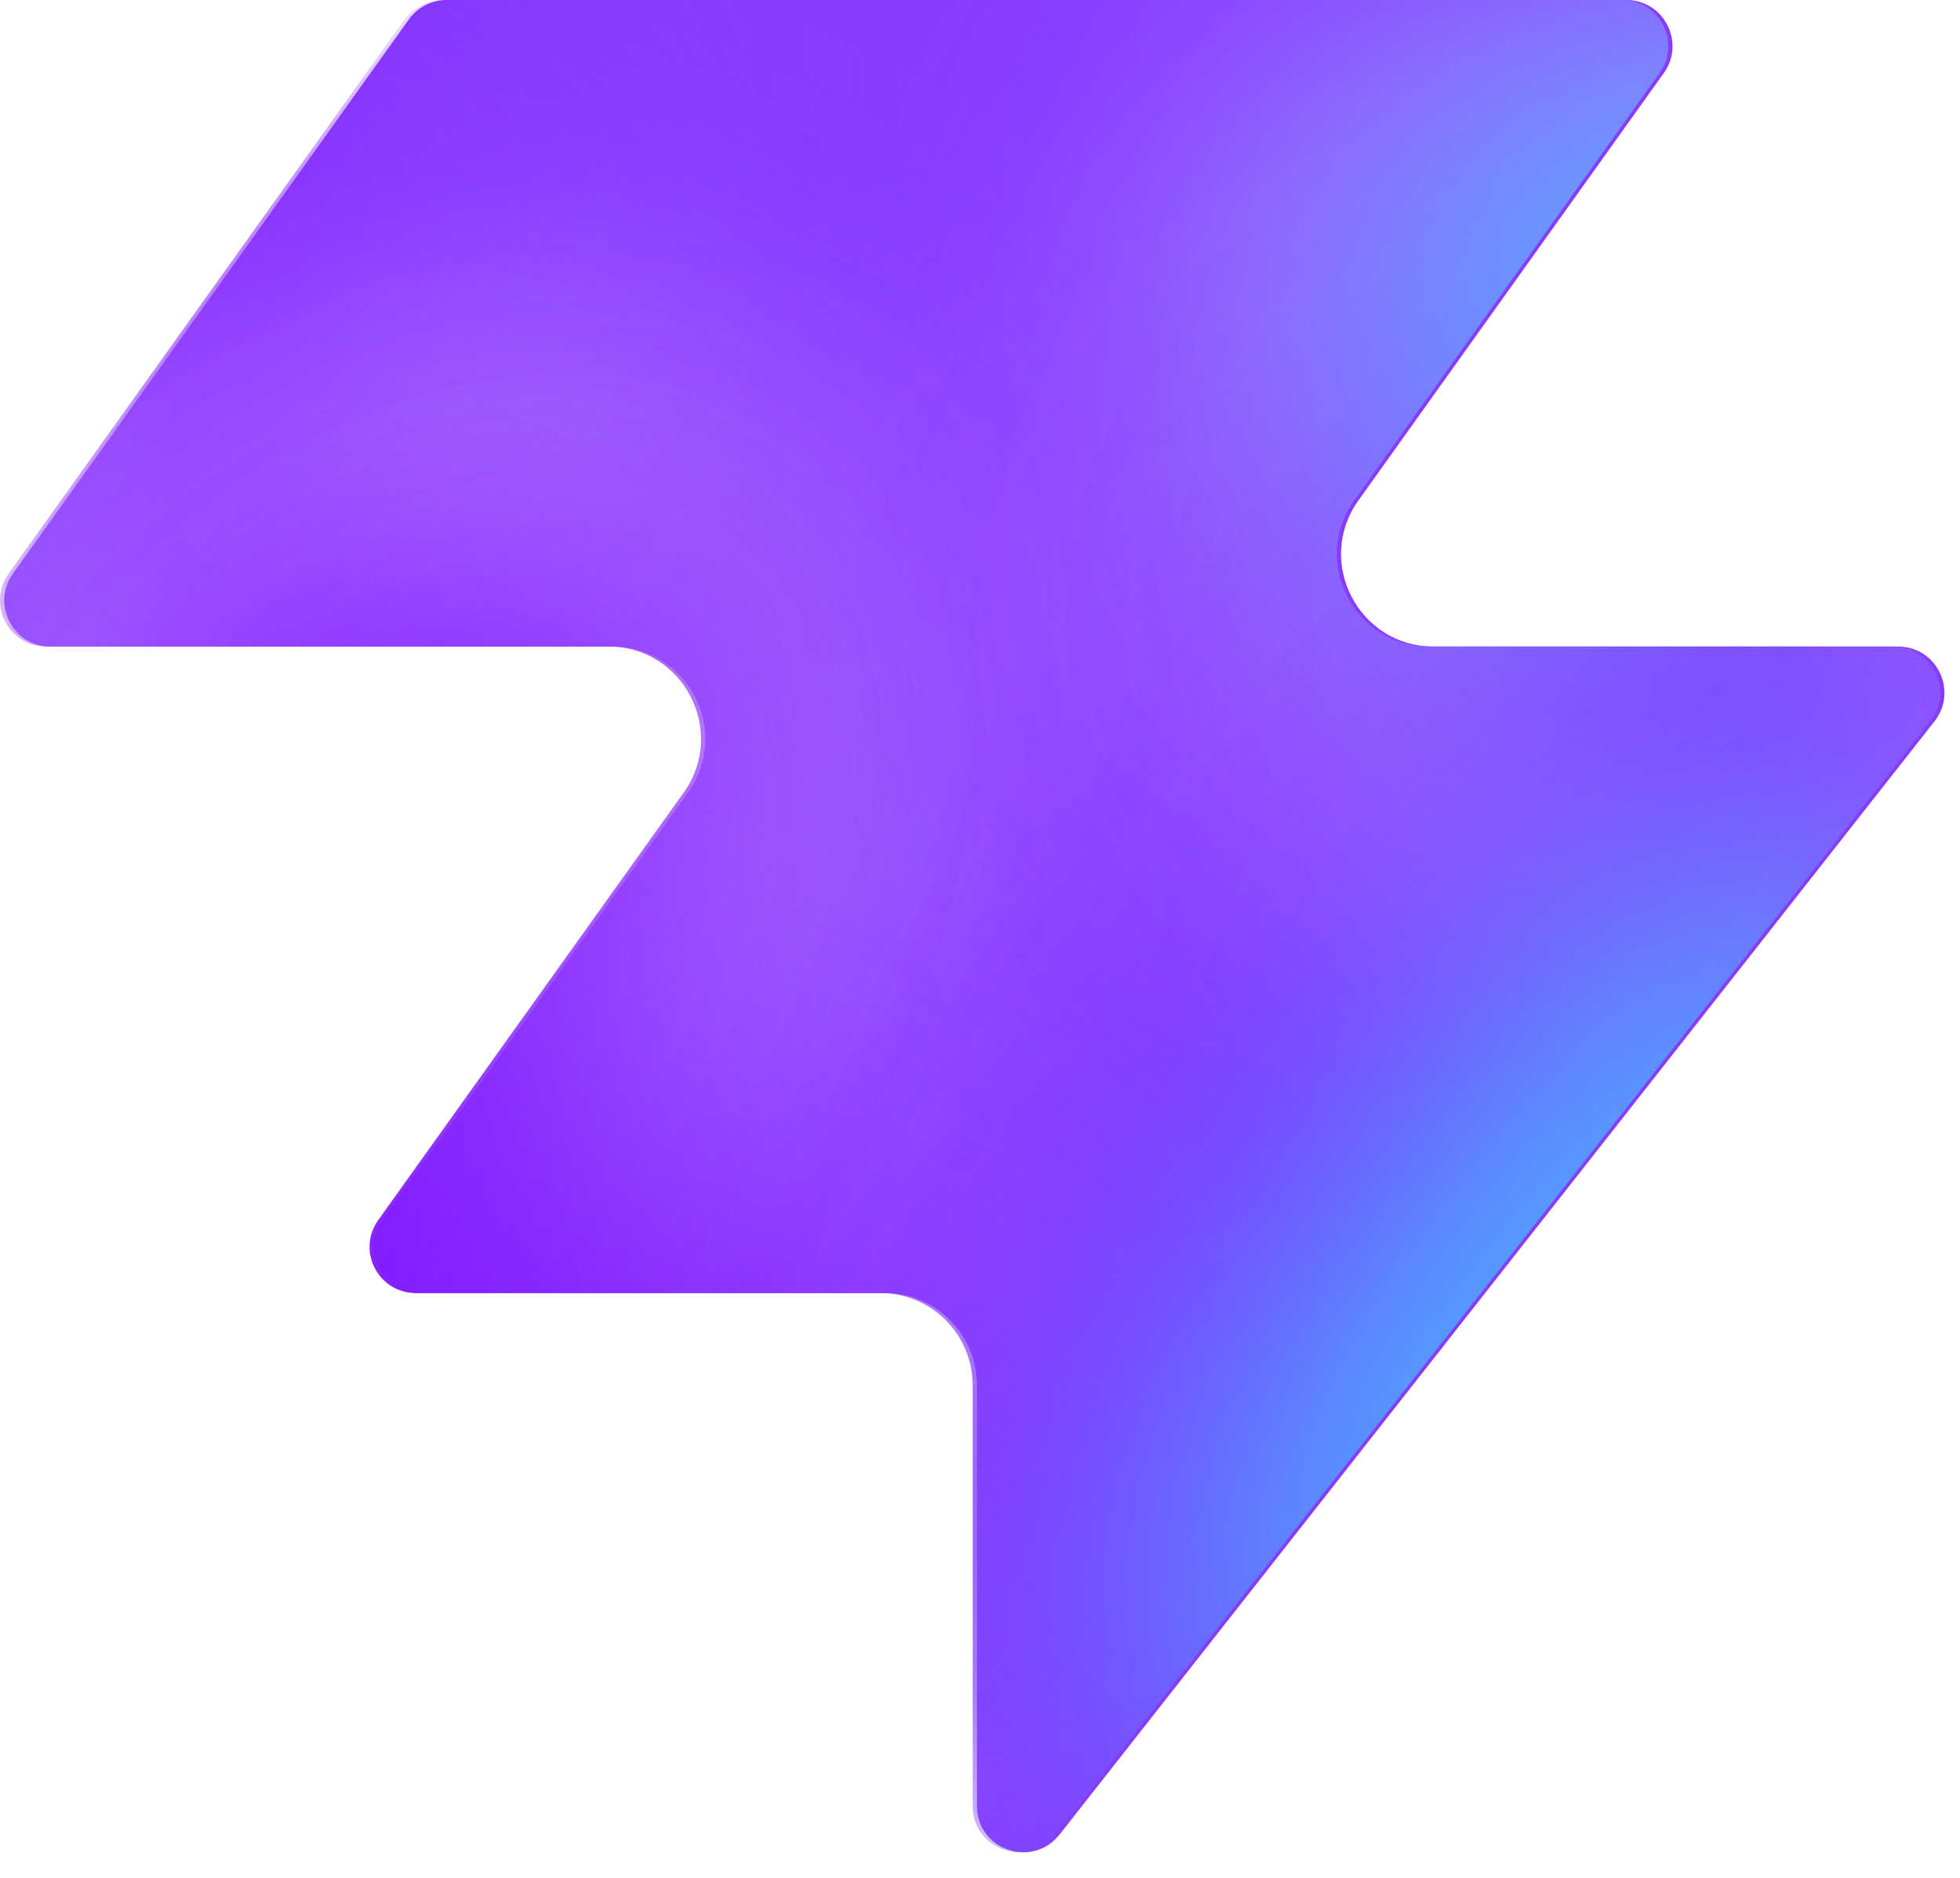
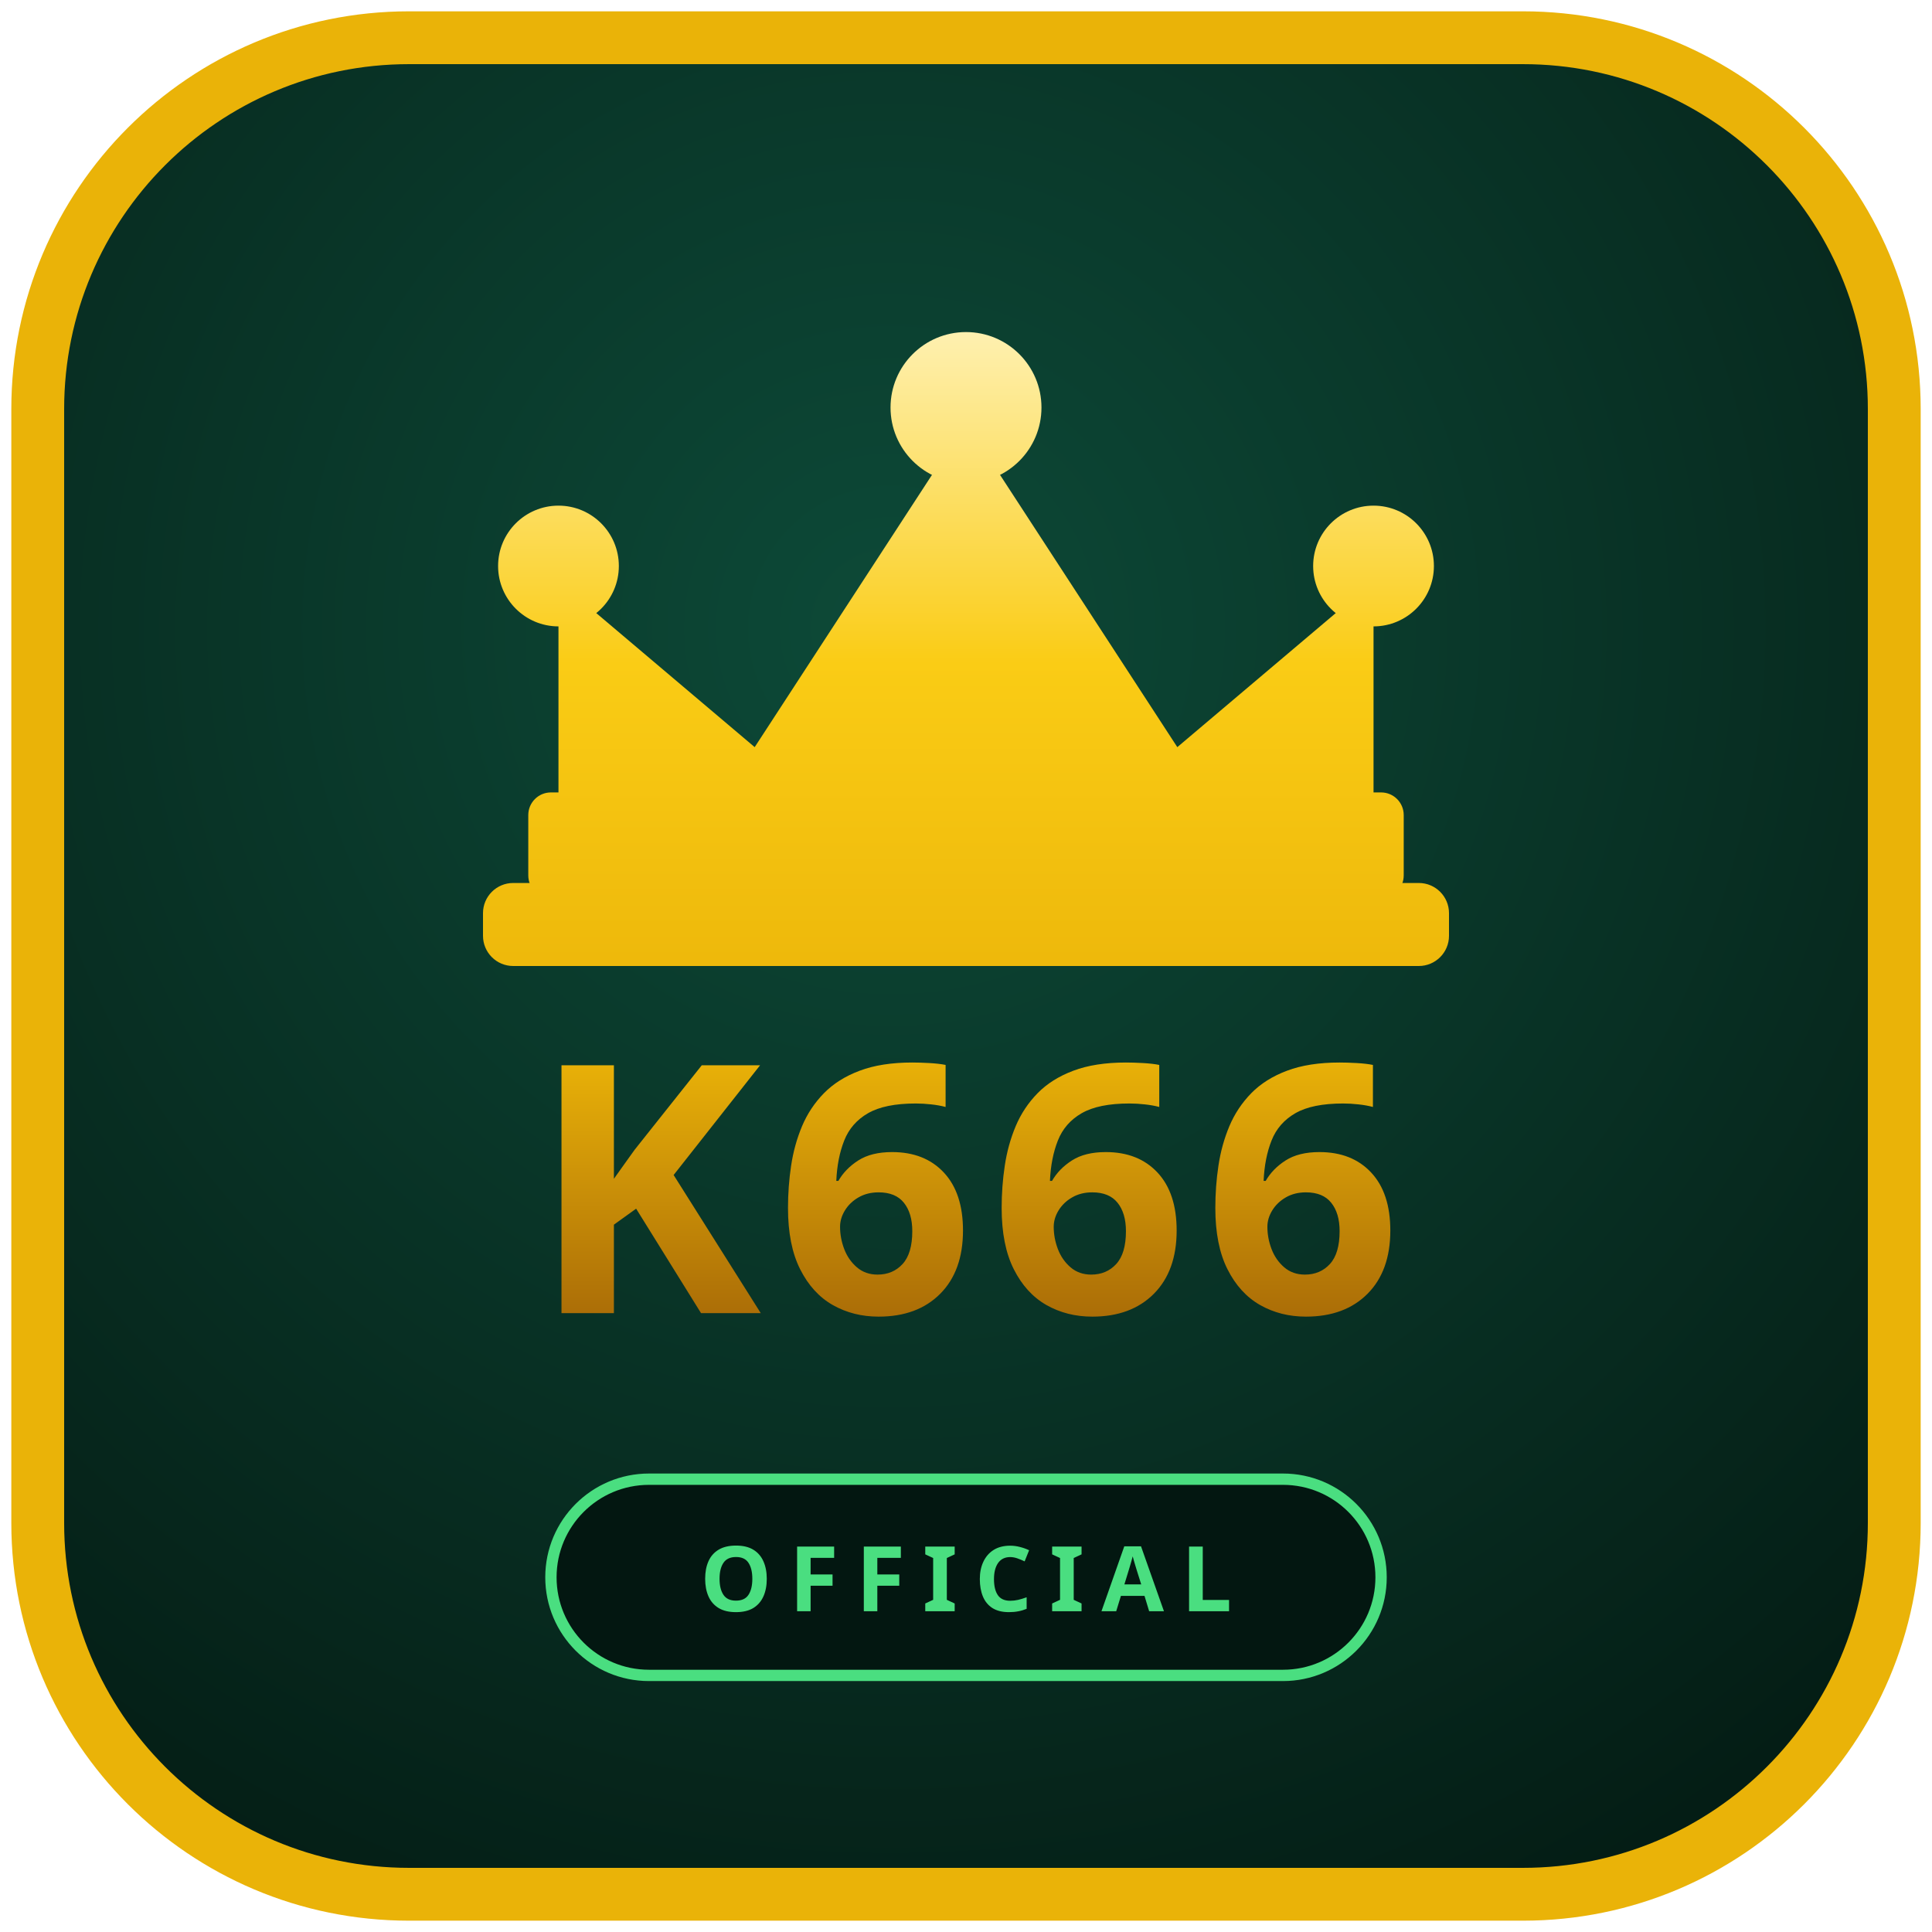
- <svg xmlns="http://www.w3.org/2000/svg" width="48" height="46" fill="none" viewBox="0 0 48 46">
-   <path fill="#863bff" d="M25.946 44.938c-.664.845-2.021.375-2.021-.698V33.937a2.26 2.26 0 0 0-2.262-2.262H10.287c-.92 0-1.456-1.04-.92-1.788l7.48-10.471c1.07-1.497 0-3.578-1.842-3.578H1.237c-.92 0-1.456-1.04-.92-1.788L10.013.474c.214-.297.556-.474.92-.474h28.894c.92 0 1.456 1.04.92 1.788l-7.48 10.471c-1.07 1.498 0 3.579 1.842 3.579h11.377c.943 0 1.473 1.088.89 1.83L25.947 44.94z" style="fill:#863bff;fill:color(display-p3 .525 .23 1);fill-opacity:1" />
-   <mask id="a" width="48" height="46" x="0" y="0" maskUnits="userSpaceOnUse" style="mask-type:alpha">
-     <path fill="#000" d="M25.842 44.938c-.664.844-2.021.375-2.021-.698V33.937a2.26 2.26 0 0 0-2.262-2.262H10.183c-.92 0-1.456-1.04-.92-1.788l7.48-10.471c1.07-1.498 0-3.579-1.842-3.579H1.133c-.92 0-1.456-1.04-.92-1.787L9.91.473c.214-.297.556-.474.92-.474h28.894c.92 0 1.456 1.04.92 1.788l-7.48 10.471c-1.07 1.498 0 3.578 1.842 3.578h11.377c.943 0 1.473 1.088.89 1.832L25.843 44.94z" style="fill:#000;fill-opacity:1" />
-   </mask>
-   <g mask="url(#a)">
-     <g filter="url(#b)">
-       <ellipse cx="5.508" cy="14.704" fill="#ede6ff" rx="5.508" ry="14.704" style="fill:#ede6ff;fill:color(display-p3 .927 .903 1);fill-opacity:1" transform="matrix(.00324 1 1 -.00324 -4.47 31.516)" />
-     </g>
-     <g filter="url(#c)">
-       <ellipse cx="10.399" cy="29.851" fill="#ede6ff" rx="10.399" ry="29.851" style="fill:#ede6ff;fill:color(display-p3 .927 .903 1);fill-opacity:1" transform="matrix(.00324 1 1 -.00324 -39.328 7.883)" />
-     </g>
-     <g filter="url(#d)">
-       <ellipse cx="5.508" cy="30.487" fill="#7e14ff" rx="5.508" ry="30.487" style="fill:#7e14ff;fill:color(display-p3 .492 .077 1);fill-opacity:1" transform="rotate(89.814 -25.913 -14.639)scale(1 -1)" />
-     </g>
-     <g filter="url(#e)">
-       <ellipse cx="5.508" cy="30.599" fill="#7e14ff" rx="5.508" ry="30.599" style="fill:#7e14ff;fill:color(display-p3 .492 .077 1);fill-opacity:1" transform="rotate(89.814 -32.644 -3.334)scale(1 -1)" />
-     </g>
-     <g filter="url(#f)">
-       <ellipse cx="5.508" cy="30.599" fill="#7e14ff" rx="5.508" ry="30.599" style="fill:#7e14ff;fill:color(display-p3 .492 .077 1);fill-opacity:1" transform="matrix(.00324 1 1 -.00324 -34.34 30.47)" />
-     </g>
-     <g filter="url(#g)">
-       <ellipse cx="14.072" cy="22.078" fill="#ede6ff" rx="14.072" ry="22.078" style="fill:#ede6ff;fill:color(display-p3 .927 .903 1);fill-opacity:1" transform="rotate(93.35 24.506 48.493)scale(-1 1)" />
-     </g>
-     <g filter="url(#h)">
-       <ellipse cx="3.47" cy="21.501" fill="#7e14ff" rx="3.47" ry="21.501" style="fill:#7e14ff;fill:color(display-p3 .492 .077 1);fill-opacity:1" transform="rotate(89.009 28.708 47.59)scale(-1 1)" />
-     </g>
-     <g filter="url(#i)">
-       <ellipse cx="3.47" cy="21.501" fill="#7e14ff" rx="3.47" ry="21.501" style="fill:#7e14ff;fill:color(display-p3 .492 .077 1);fill-opacity:1" transform="rotate(89.009 28.708 47.59)scale(-1 1)" />
-     </g>
-     <g filter="url(#j)">
-       <ellipse cx=".387" cy="8.972" fill="#7e14ff" rx="4.407" ry="29.108" style="fill:#7e14ff;fill:color(display-p3 .492 .077 1);fill-opacity:1" transform="rotate(39.51 .387 8.972)" />
-     </g>
-     <g filter="url(#k)">
-       <ellipse cx="47.523" cy="-6.092" fill="#7e14ff" rx="4.407" ry="29.108" style="fill:#7e14ff;fill:color(display-p3 .492 .077 1);fill-opacity:1" transform="rotate(37.892 47.523 -6.092)" />
-     </g>
-     <g filter="url(#l)">
-       <ellipse cx="41.412" cy="6.333" fill="#47bfff" rx="5.971" ry="9.665" style="fill:#47bfff;fill:color(display-p3 .28 .748 1);fill-opacity:1" transform="rotate(37.892 41.412 6.333)" />
-     </g>
-     <g filter="url(#m)">
-       <ellipse cx="-1.879" cy="38.332" fill="#7e14ff" rx="4.407" ry="29.108" style="fill:#7e14ff;fill:color(display-p3 .492 .077 1);fill-opacity:1" transform="rotate(37.892 -1.88 38.332)" />
-     </g>
-     <g filter="url(#n)">
-       <ellipse cx="-1.879" cy="38.332" fill="#7e14ff" rx="4.407" ry="29.108" style="fill:#7e14ff;fill:color(display-p3 .492 .077 1);fill-opacity:1" transform="rotate(37.892 -1.88 38.332)" />
-     </g>
-     <g filter="url(#o)">
-       <ellipse cx="35.651" cy="29.907" fill="#7e14ff" rx="4.407" ry="29.108" style="fill:#7e14ff;fill:color(display-p3 .492 .077 1);fill-opacity:1" transform="rotate(37.892 35.651 29.907)" />
-     </g>
-     <g filter="url(#p)">
-       <ellipse cx="38.418" cy="32.4" fill="#47bfff" rx="5.971" ry="15.297" style="fill:#47bfff;fill:color(display-p3 .28 .748 1);fill-opacity:1" transform="rotate(37.892 38.418 32.4)" />
-     </g>
+ <svg xmlns="http://www.w3.org/2000/svg" viewBox="0 0 512 512" width="64" height="64">
+   <defs>
+     <radialGradient id="k666-icon-bg" cx="46%" cy="32%" r="78%">
+       <stop offset="0%" stop-color="#0d4a38" />
+       <stop offset="100%" stop-color="#041c14" />
+     </radialGradient>
+     <linearGradient id="k666-icon-gold" x1="256" y1="72" x2="256" y2="360" gradientUnits="userSpaceOnUse">
+       <stop offset="0%" stop-color="#fff7cc" />
+       <stop offset="36%" stop-color="#facc15" />
+       <stop offset="72%" stop-color="#eab308" />
+       <stop offset="100%" stop-color="#a16207" />
+     </linearGradient>
+   </defs>
+   <rect x="10" y="10" width="492" height="492" rx="98.4" fill="url(#k666-icon-bg)" stroke="#eab308" stroke-width="14" />
+   <g fill="url(#k666-icon-gold)">
+     <path d="M148 214V154l52 44 56-86 56 86 52-44v60H148Z" />
+     <rect x="140" y="210" width="232" height="28" rx="6" />
+     <rect x="128" y="234" width="256" height="22" rx="8" />
+     <circle cx="148" cy="150" r="16" />
+     <circle cx="256" cy="108" r="20" />
+     <circle cx="364" cy="150" r="16" />
  </g>
-   <defs>
-     <filter id="b" width="60.045" height="41.654" x="-19.77" y="16.149" color-interpolation-filters="sRGB" filterUnits="userSpaceOnUse">
-       <feFlood flood-opacity="0" result="BackgroundImageFix" />
-       <feBlend in="SourceGraphic" in2="BackgroundImageFix" result="shape" />
-       <feGaussianBlur result="effect1_foregroundBlur_2002_17158" stdDeviation="7.659" />
-     </filter>
-     <filter id="c" width="90.34" height="51.437" x="-54.613" y="-7.533" color-interpolation-filters="sRGB" filterUnits="userSpaceOnUse">
-       <feFlood flood-opacity="0" result="BackgroundImageFix" />
-       <feBlend in="SourceGraphic" in2="BackgroundImageFix" result="shape" />
-       <feGaussianBlur result="effect1_foregroundBlur_2002_17158" stdDeviation="7.659" />
-     </filter>
-     <filter id="d" width="79.355" height="29.4" x="-49.64" y="2.03" color-interpolation-filters="sRGB" filterUnits="userSpaceOnUse">
-       <feFlood flood-opacity="0" result="BackgroundImageFix" />
-       <feBlend in="SourceGraphic" in2="BackgroundImageFix" result="shape" />
-       <feGaussianBlur result="effect1_foregroundBlur_2002_17158" stdDeviation="4.596" />
-     </filter>
-     <filter id="e" width="79.579" height="29.4" x="-45.045" y="20.029" color-interpolation-filters="sRGB" filterUnits="userSpaceOnUse">
-       <feFlood flood-opacity="0" result="BackgroundImageFix" />
-       <feBlend in="SourceGraphic" in2="BackgroundImageFix" result="shape" />
-       <feGaussianBlur result="effect1_foregroundBlur_2002_17158" stdDeviation="4.596" />
-     </filter>
-     <filter id="f" width="79.579" height="29.4" x="-43.513" y="21.178" color-interpolation-filters="sRGB" filterUnits="userSpaceOnUse">
-       <feFlood flood-opacity="0" result="BackgroundImageFix" />
-       <feBlend in="SourceGraphic" in2="BackgroundImageFix" result="shape" />
-       <feGaussianBlur result="effect1_foregroundBlur_2002_17158" stdDeviation="4.596" />
-     </filter>
-     <filter id="g" width="74.749" height="58.852" x="15.756" y="-17.901" color-interpolation-filters="sRGB" filterUnits="userSpaceOnUse">
-       <feFlood flood-opacity="0" result="BackgroundImageFix" />
-       <feBlend in="SourceGraphic" in2="BackgroundImageFix" result="shape" />
-       <feGaussianBlur result="effect1_foregroundBlur_2002_17158" stdDeviation="7.659" />
-     </filter>
-     <filter id="h" width="61.377" height="25.362" x="23.548" y="2.284" color-interpolation-filters="sRGB" filterUnits="userSpaceOnUse">
-       <feFlood flood-opacity="0" result="BackgroundImageFix" />
-       <feBlend in="SourceGraphic" in2="BackgroundImageFix" result="shape" />
-       <feGaussianBlur result="effect1_foregroundBlur_2002_17158" stdDeviation="4.596" />
-     </filter>
-     <filter id="i" width="61.377" height="25.362" x="23.548" y="2.284" color-interpolation-filters="sRGB" filterUnits="userSpaceOnUse">
-       <feFlood flood-opacity="0" result="BackgroundImageFix" />
-       <feBlend in="SourceGraphic" in2="BackgroundImageFix" result="shape" />
-       <feGaussianBlur result="effect1_foregroundBlur_2002_17158" stdDeviation="4.596" />
-     </filter>
-     <filter id="j" width="56.045" height="63.649" x="-27.636" y="-22.853" color-interpolation-filters="sRGB" filterUnits="userSpaceOnUse">
-       <feFlood flood-opacity="0" result="BackgroundImageFix" />
-       <feBlend in="SourceGraphic" in2="BackgroundImageFix" result="shape" />
-       <feGaussianBlur result="effect1_foregroundBlur_2002_17158" stdDeviation="4.596" />
-     </filter>
-     <filter id="k" width="54.814" height="64.646" x="20.116" y="-38.415" color-interpolation-filters="sRGB" filterUnits="userSpaceOnUse">
-       <feFlood flood-opacity="0" result="BackgroundImageFix" />
-       <feBlend in="SourceGraphic" in2="BackgroundImageFix" result="shape" />
-       <feGaussianBlur result="effect1_foregroundBlur_2002_17158" stdDeviation="4.596" />
-     </filter>
-     <filter id="l" width="33.541" height="35.313" x="24.641" y="-11.323" color-interpolation-filters="sRGB" filterUnits="userSpaceOnUse">
-       <feFlood flood-opacity="0" result="BackgroundImageFix" />
-       <feBlend in="SourceGraphic" in2="BackgroundImageFix" result="shape" />
-       <feGaussianBlur result="effect1_foregroundBlur_2002_17158" stdDeviation="4.596" />
-     </filter>
-     <filter id="m" width="54.814" height="64.646" x="-29.286" y="6.009" color-interpolation-filters="sRGB" filterUnits="userSpaceOnUse">
-       <feFlood flood-opacity="0" result="BackgroundImageFix" />
-       <feBlend in="SourceGraphic" in2="BackgroundImageFix" result="shape" />
-       <feGaussianBlur result="effect1_foregroundBlur_2002_17158" stdDeviation="4.596" />
-     </filter>
-     <filter id="n" width="54.814" height="64.646" x="-29.286" y="6.009" color-interpolation-filters="sRGB" filterUnits="userSpaceOnUse">
-       <feFlood flood-opacity="0" result="BackgroundImageFix" />
-       <feBlend in="SourceGraphic" in2="BackgroundImageFix" result="shape" />
-       <feGaussianBlur result="effect1_foregroundBlur_2002_17158" stdDeviation="4.596" />
-     </filter>
-     <filter id="o" width="54.814" height="64.646" x="8.244" y="-2.416" color-interpolation-filters="sRGB" filterUnits="userSpaceOnUse">
-       <feFlood flood-opacity="0" result="BackgroundImageFix" />
-       <feBlend in="SourceGraphic" in2="BackgroundImageFix" result="shape" />
-       <feGaussianBlur result="effect1_foregroundBlur_2002_17158" stdDeviation="4.596" />
-     </filter>
-     <filter id="p" width="39.409" height="43.623" x="18.713" y="10.588" color-interpolation-filters="sRGB" filterUnits="userSpaceOnUse">
-       <feFlood flood-opacity="0" result="BackgroundImageFix" />
-       <feBlend in="SourceGraphic" in2="BackgroundImageFix" result="shape" />
-       <feGaussianBlur result="effect1_foregroundBlur_2002_17158" stdDeviation="4.596" />
-     </filter>
-   </defs>
+   <text x="256" y="348" text-anchor="middle" fill="url(#k666-icon-gold)" font-family="Sora, system-ui, sans-serif" font-size="92" font-weight="700" letter-spacing="4">K666</text>
+   <rect x="146" y="392" width="220" height="52" rx="26" fill="#031711" stroke="#4ade80" stroke-width="3" />
+   <text x="256" y="427" text-anchor="middle" fill="#4ade80" font-family="Sora, system-ui, sans-serif" font-size="24" font-weight="700" letter-spacing="4.5">OFFICIAL</text>
</svg>
